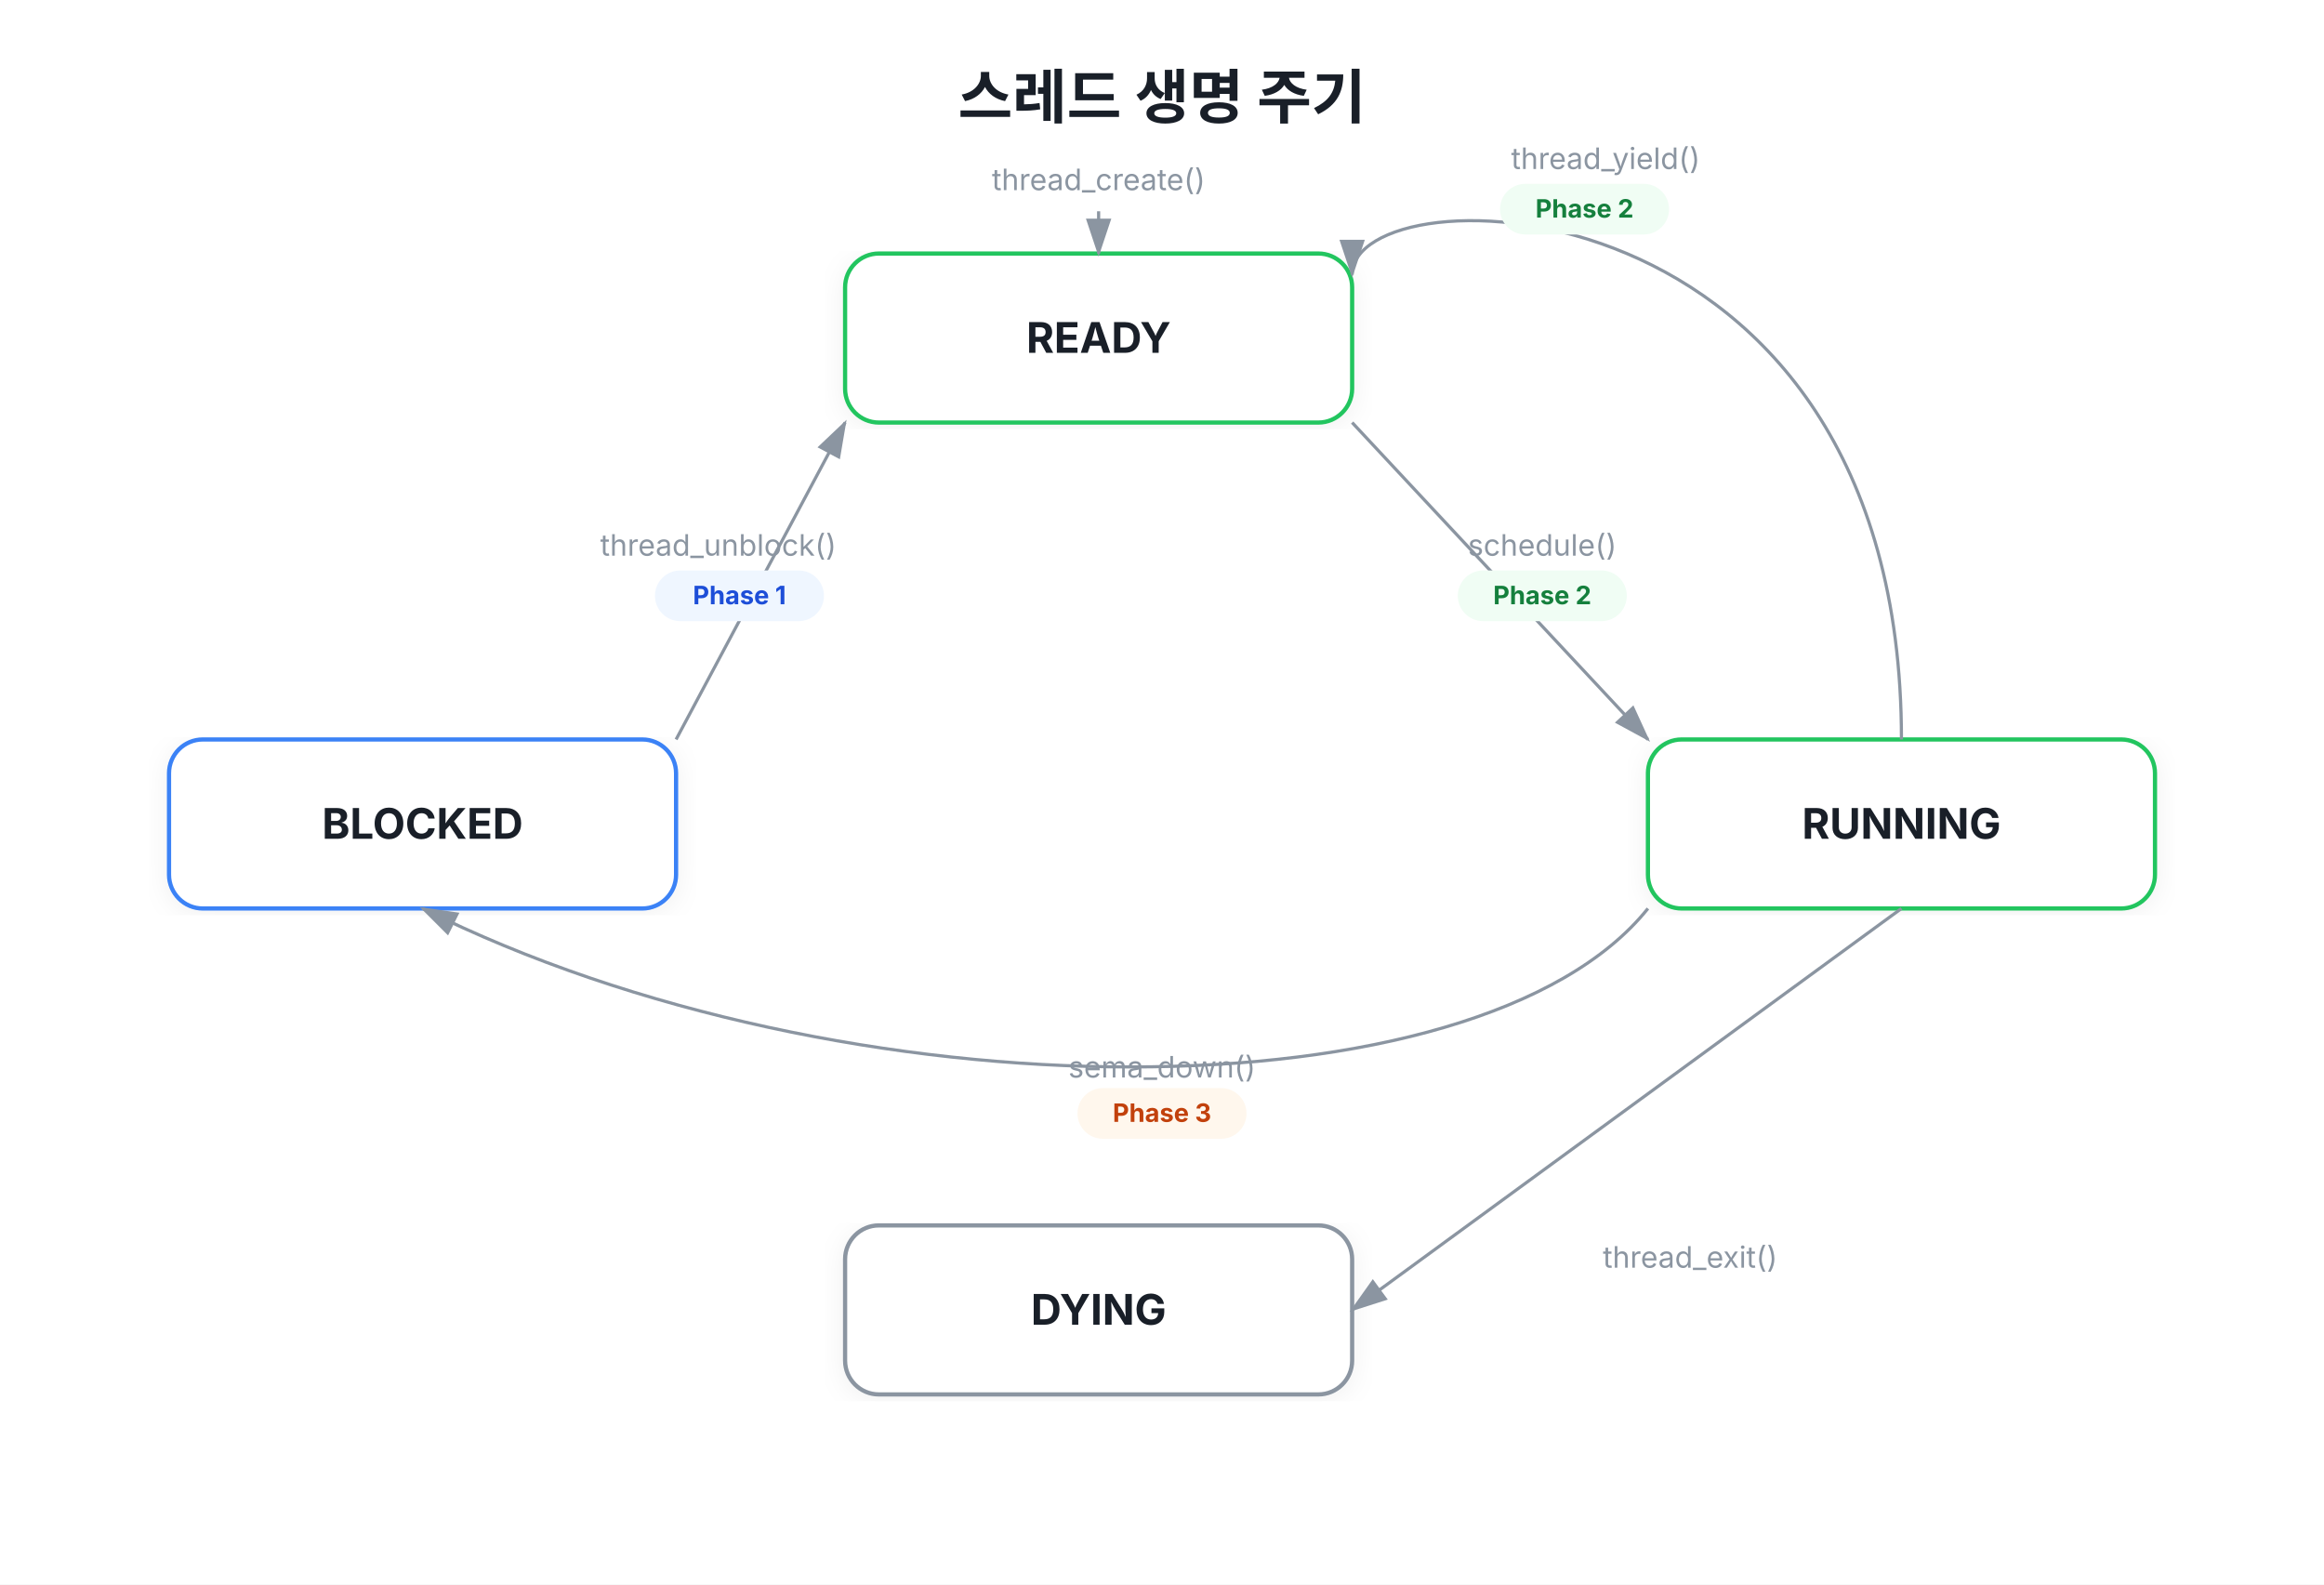
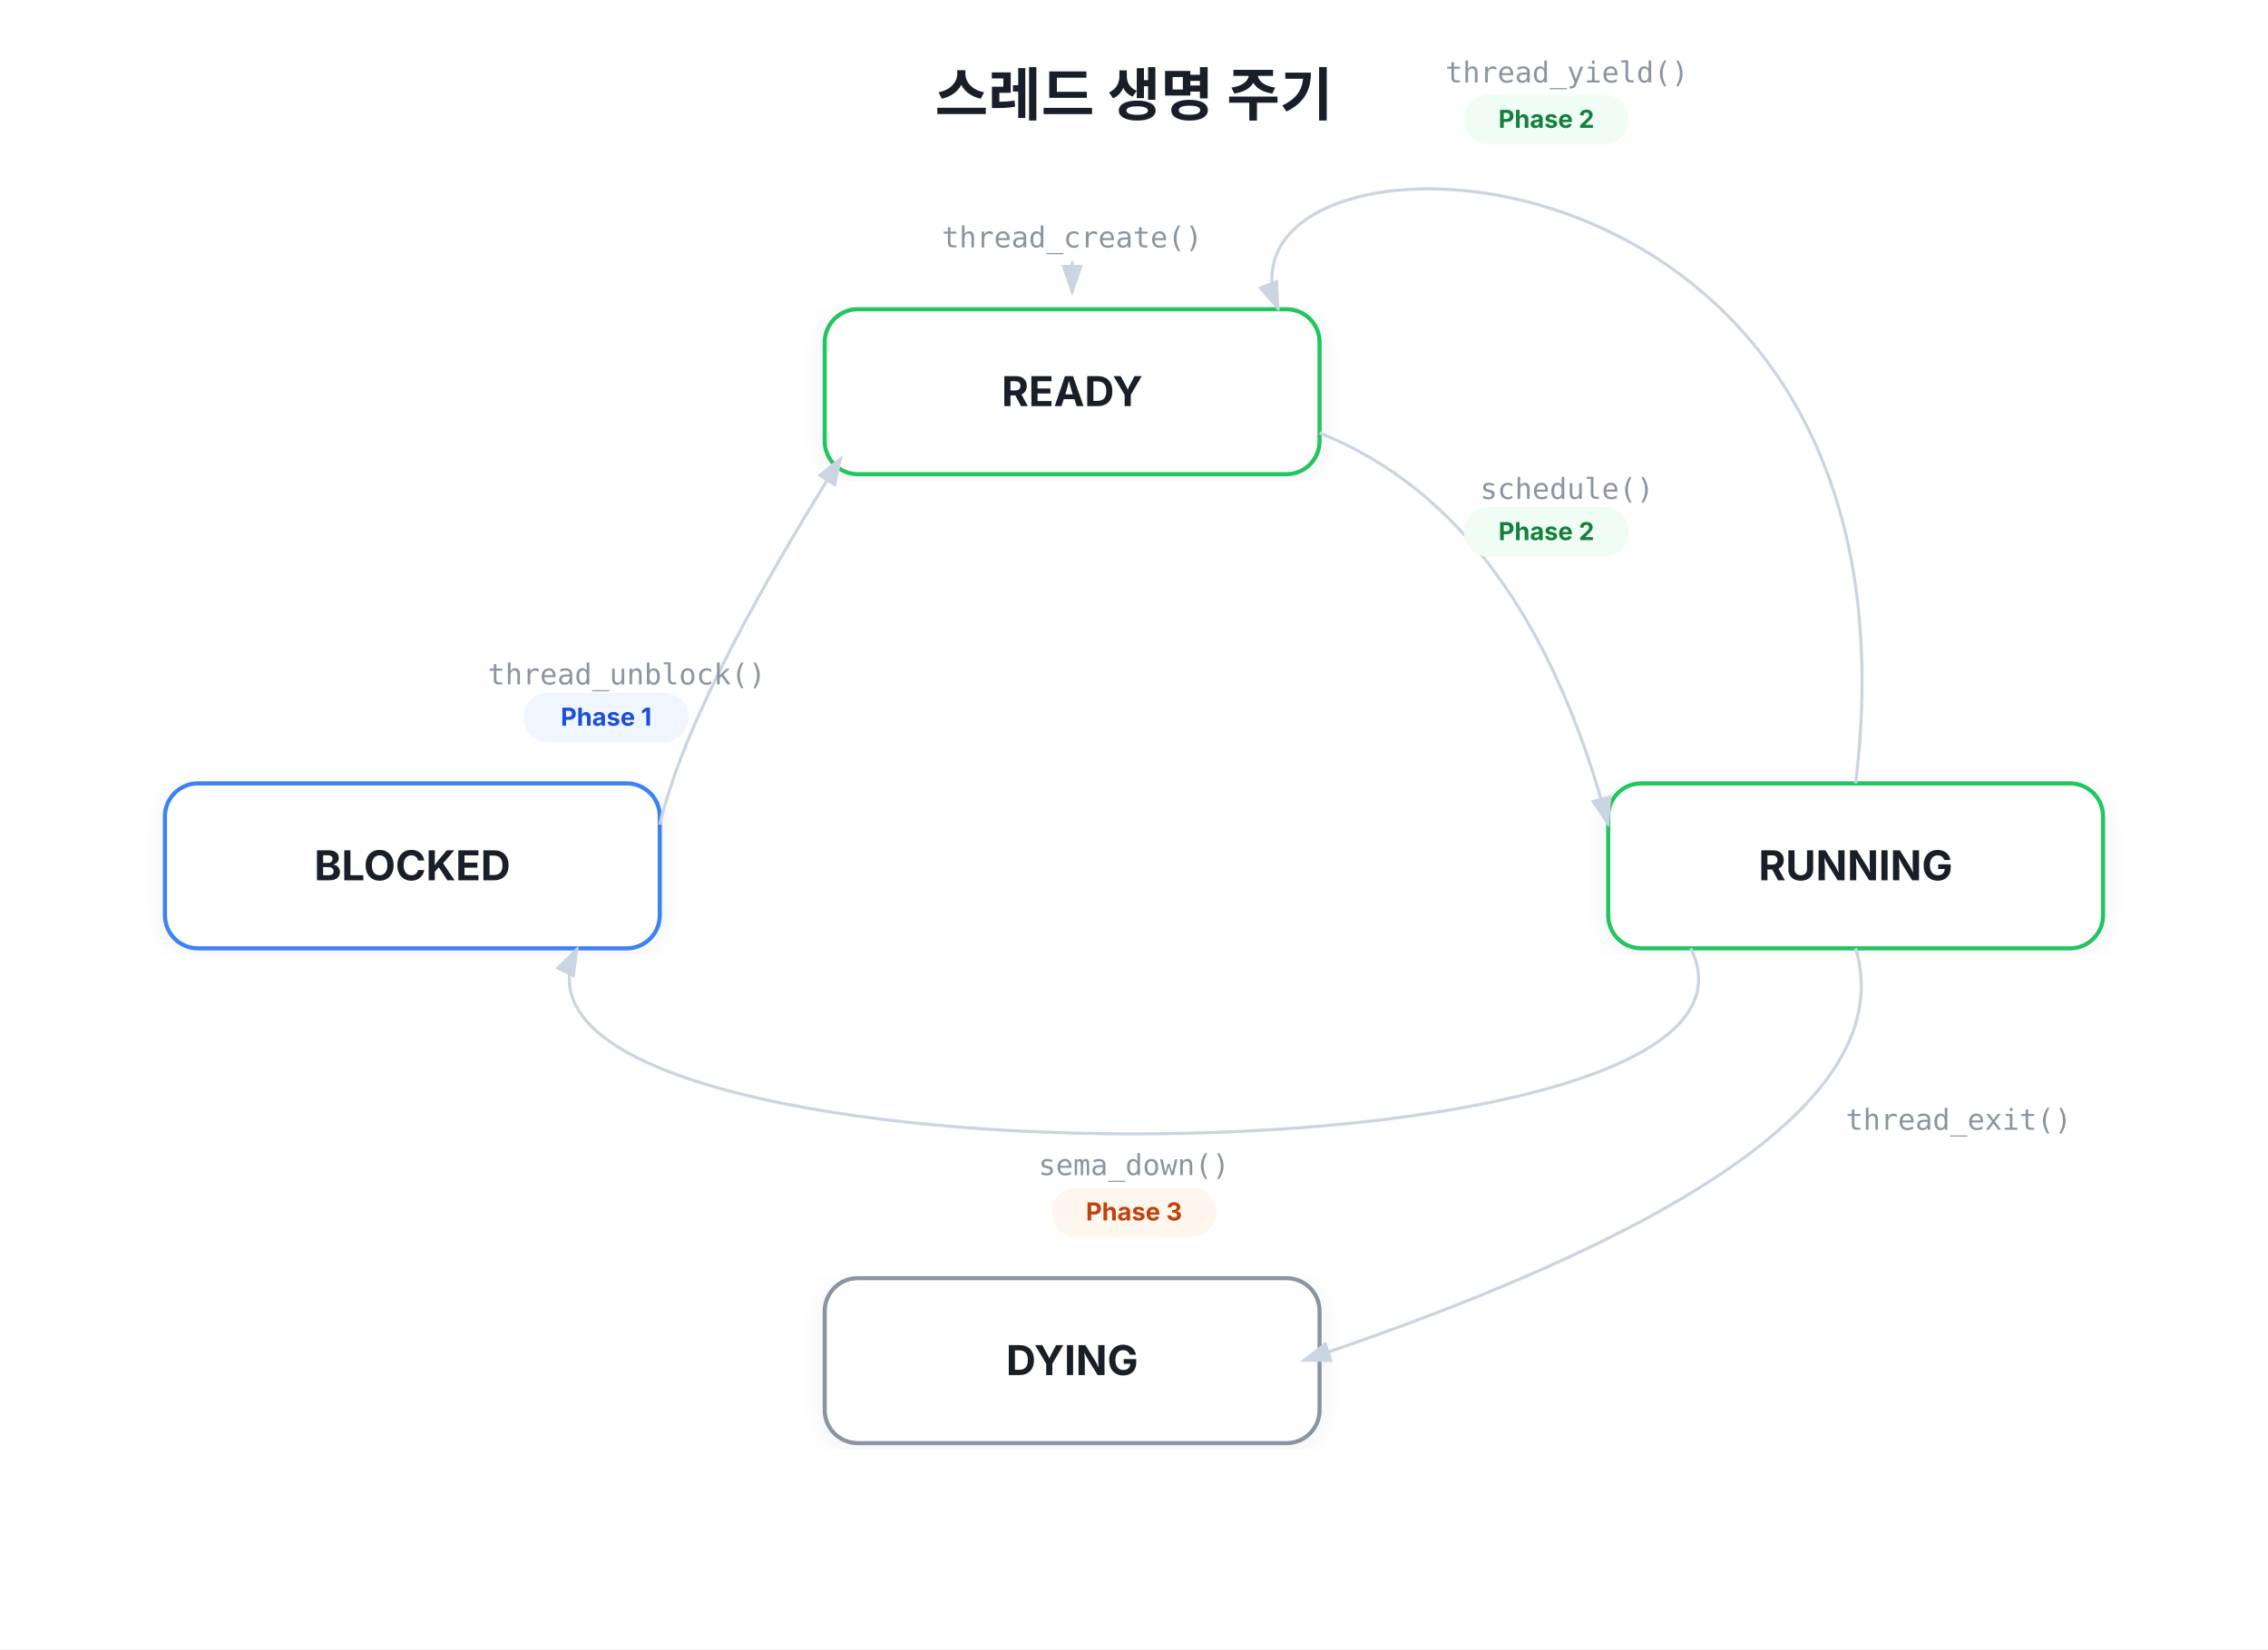
- <svg xmlns="http://www.w3.org/2000/svg" width="1100" height="750" viewBox="0 0 1100 750" font-family="-apple-system, BlinkMacSystemFont, 'Segoe UI', sans-serif">
-   <rect width="1100" height="750" fill="#FFFFFF" />
+ <svg xmlns="http://www.w3.org/2000/svg" width="1100" height="800" viewBox="0 0 1100 800" font-family="'Inter', 'JetBrains Sans', -apple-system, BlinkMacSystemFont, 'Segoe UI', sans-serif">
+   <style>
+     .mono { font-family: 'JetBrains Mono', 'SF Mono', 'Fira Code', 'Cascadia Code', monospace; }
+   </style>
+   <rect width="1100" height="800" fill="#FFFFFF" />
  <defs>
    <filter id="shadow" x="-4%" y="-4%" width="108%" height="108%">
      <feDropShadow dx="0" dy="2" stdDeviation="6" flood-color="#000" flood-opacity="0.06" />
    </filter>
-     <marker id="arrow" markerWidth="12" markerHeight="8" refX="11" refY="4" orient="auto">
-       <polygon points="0 0, 12 4, 0 8" fill="#8B95A1" />
+     <marker id="arrow" markerWidth="10" markerHeight="7" refX="9" refY="3.5" orient="auto">
+       <polygon points="0 0, 10 3.5, 0 7" fill="#CBD5E1" />
    </marker>
  </defs>
  <text x="550" y="56" text-anchor="middle" font-size="28" font-weight="bold" fill="#191F28">스레드 생명 주기</text>
-   <rect x="400" y="120" width="240" height="80" rx="16" fill="#FFFFFF" stroke="#22C55E" stroke-width="2" filter="url(#shadow)" />
-   <text x="520" y="167" font-size="20" fill="#191F28" text-anchor="middle" font-weight="bold">READY</text>
-   <rect x="80" y="350" width="240" height="80" rx="16" fill="#FFFFFF" stroke="#3B82F6" stroke-width="2" filter="url(#shadow)" />
-   <text x="200" y="397" font-size="20" fill="#191F28" text-anchor="middle" font-weight="bold">BLOCKED</text>
-   <rect x="780" y="350" width="240" height="80" rx="16" fill="#FFFFFF" stroke="#22C55E" stroke-width="2" filter="url(#shadow)" />
-   <text x="900" y="397" font-size="20" fill="#191F28" text-anchor="middle" font-weight="bold">RUNNING</text>
-   <rect x="400" y="580" width="240" height="80" rx="16" fill="#FFFFFF" stroke="#8B95A1" stroke-width="2" filter="url(#shadow)" />
-   <text x="520" y="627" font-size="20" fill="#191F28" text-anchor="middle" font-weight="bold">DYING</text>
-   <text x="520" y="90" font-size="14" fill="#8B95A1" text-anchor="middle" font-weight="normal">thread_create()</text>
-   <line x1="520" y1="100" x2="520" y2="120" stroke="#8B95A1" stroke-width="1.5" marker-end="url(#arrow)" />
-   <line x1="320" y1="350" x2="400" y2="200" stroke="#8B95A1" stroke-width="1.5" marker-end="url(#arrow)" />
-   <text x="340" y="263" font-size="14" fill="#8B95A1" text-anchor="middle" font-weight="normal">thread_unblock()</text>
-   <rect x="310" y="270" width="80" height="24" rx="12" fill="#EFF6FF" />
-   <text x="350" y="286" font-size="12" fill="#1D4ED8" text-anchor="middle" font-weight="bold">Phase 1</text>
-   <line x1="640" y1="200" x2="780" y2="350" stroke="#8B95A1" stroke-width="1.5" marker-end="url(#arrow)" />
-   <text x="730" y="263" font-size="14" fill="#8B95A1" text-anchor="middle" font-weight="normal">schedule()</text>
-   <rect x="690" y="270" width="80" height="24" rx="12" fill="#F0FDF4" />
-   <text x="730" y="286" font-size="12" fill="#15803D" text-anchor="middle" font-weight="bold">Phase 2</text>
-   <path d="M 780,430 C 700,530 400,530 200,430" fill="none" stroke="#8B95A1" stroke-width="1.5" marker-end="url(#arrow)" />
-   <text x="550" y="510" font-size="14" fill="#8B95A1" text-anchor="middle" font-weight="normal">sema_down()</text>
-   <rect x="510" y="515" width="80" height="24" rx="12" fill="#FFF7ED" />
-   <text x="550" y="531" font-size="12" fill="#C2410C" text-anchor="middle" font-weight="bold">Phase 3</text>
-   <path d="M 900,350 C 900,80 640,80 640,130" fill="none" stroke="#8B95A1" stroke-width="1.5" marker-end="url(#arrow)" />
-   <text x="760" y="80" font-size="14" fill="#8B95A1" text-anchor="middle" font-weight="normal">thread_yield()</text>
-   <rect x="710" y="87" width="80" height="24" rx="12" fill="#F0FDF4" />
-   <text x="750" y="103" font-size="12" fill="#15803D" text-anchor="middle" font-weight="bold">Phase 2</text>
-   <line x1="900" y1="430" x2="640" y2="620" stroke="#8B95A1" stroke-width="1.5" marker-end="url(#arrow)" />
-   <text x="800" y="600" font-size="14" fill="#8B95A1" text-anchor="middle" font-weight="normal">thread_exit()</text>
+   <rect x="400" y="150" width="240" height="80" rx="16" fill="#FFFFFF" stroke="#22C55E" stroke-width="2" filter="url(#shadow)" />
+   <text x="520" y="197" font-size="20" fill="#191F28" text-anchor="middle" font-weight="bold">READY</text>
+   <rect x="80" y="380" width="240" height="80" rx="16" fill="#FFFFFF" stroke="#3B82F6" stroke-width="2" filter="url(#shadow)" />
+   <text x="200" y="427" font-size="20" fill="#191F28" text-anchor="middle" font-weight="bold">BLOCKED</text>
+   <rect x="780" y="380" width="240" height="80" rx="16" fill="#FFFFFF" stroke="#22C55E" stroke-width="2" filter="url(#shadow)" />
+   <text x="900" y="427" font-size="20" fill="#191F28" text-anchor="middle" font-weight="bold">RUNNING</text>
+   <rect x="400" y="620" width="240" height="80" rx="16" fill="#FFFFFF" stroke="#8B95A1" stroke-width="2" filter="url(#shadow)" />
+   <text x="520" y="667" font-size="20" fill="#191F28" text-anchor="middle" font-weight="bold">DYING</text>
+   <text x="520" y="120" font-size="14" fill="#8B95A1" text-anchor="middle" font-weight="normal" class="mono">thread_create()</text>
+   <path d="M 520,130 Q 520,121 520,142" fill="none" stroke="#CBD5E1" stroke-width="1.5" marker-end="url(#arrow)" />
+   <path d="M 320,400 Q 334,340 408,222" fill="none" stroke="#CBD5E1" stroke-width="1.5" marker-end="url(#arrow)" />
+   <text x="304.0" y="332" font-size="14" fill="#8B95A1" text-anchor="middle" font-weight="normal" class="mono">thread_unblock()</text>
+   <rect x="254.0" y="336" width="80" height="24" rx="12" fill="#EFF6FF" />
+   <text x="294.0" y="352" font-size="12" fill="#1D4ED8" text-anchor="middle" font-weight="bold">Phase 1</text>
+   <path d="M 640,210 Q 740,250 780,400" fill="none" stroke="#CBD5E1" stroke-width="1.5" marker-end="url(#arrow)" />
+   <text x="760.0" y="242" font-size="14" fill="#8B95A1" text-anchor="middle" font-weight="normal" class="mono">schedule()</text>
+   <rect x="710.0" y="246" width="80" height="24" rx="12" fill="#F0FDF4" />
+   <text x="750.0" y="262" font-size="12" fill="#15803D" text-anchor="middle" font-weight="bold">Phase 2</text>
+   <path d="M 820,460 C 880,580 220,580 280,460" fill="none" stroke="#CBD5E1" stroke-width="1.5" marker-end="url(#arrow)" />
+   <text x="550" y="570" font-size="14" fill="#8B95A1" text-anchor="middle" font-weight="normal" class="mono">sema_down()</text>
+   <rect x="510" y="576" width="80" height="24" rx="12" fill="#FFF7ED" />
+   <text x="550" y="592" font-size="12" fill="#C2410C" text-anchor="middle" font-weight="bold">Phase 3</text>
+   <path d="M 900,380 C 940,50 580,50 620,150" fill="none" stroke="#CBD5E1" stroke-width="1.5" marker-end="url(#arrow)" />
+   <text x="760.0" y="40" font-size="14" fill="#8B95A1" text-anchor="middle" font-weight="normal" class="mono">thread_yield()</text>
+   <rect x="710.0" y="46" width="80" height="24" rx="12" fill="#F0FDF4" />
+   <text x="750.0" y="62" font-size="12" fill="#15803D" text-anchor="middle" font-weight="bold">Phase 2</text>
+   <path d="M 900,460 Q 930,560 632,660" fill="none" stroke="#CBD5E1" stroke-width="1.5" marker-end="url(#arrow)" />
+   <text x="950" y="548.0" font-size="14" fill="#8B95A1" text-anchor="middle" font-weight="normal" class="mono">thread_exit()</text>
</svg>
